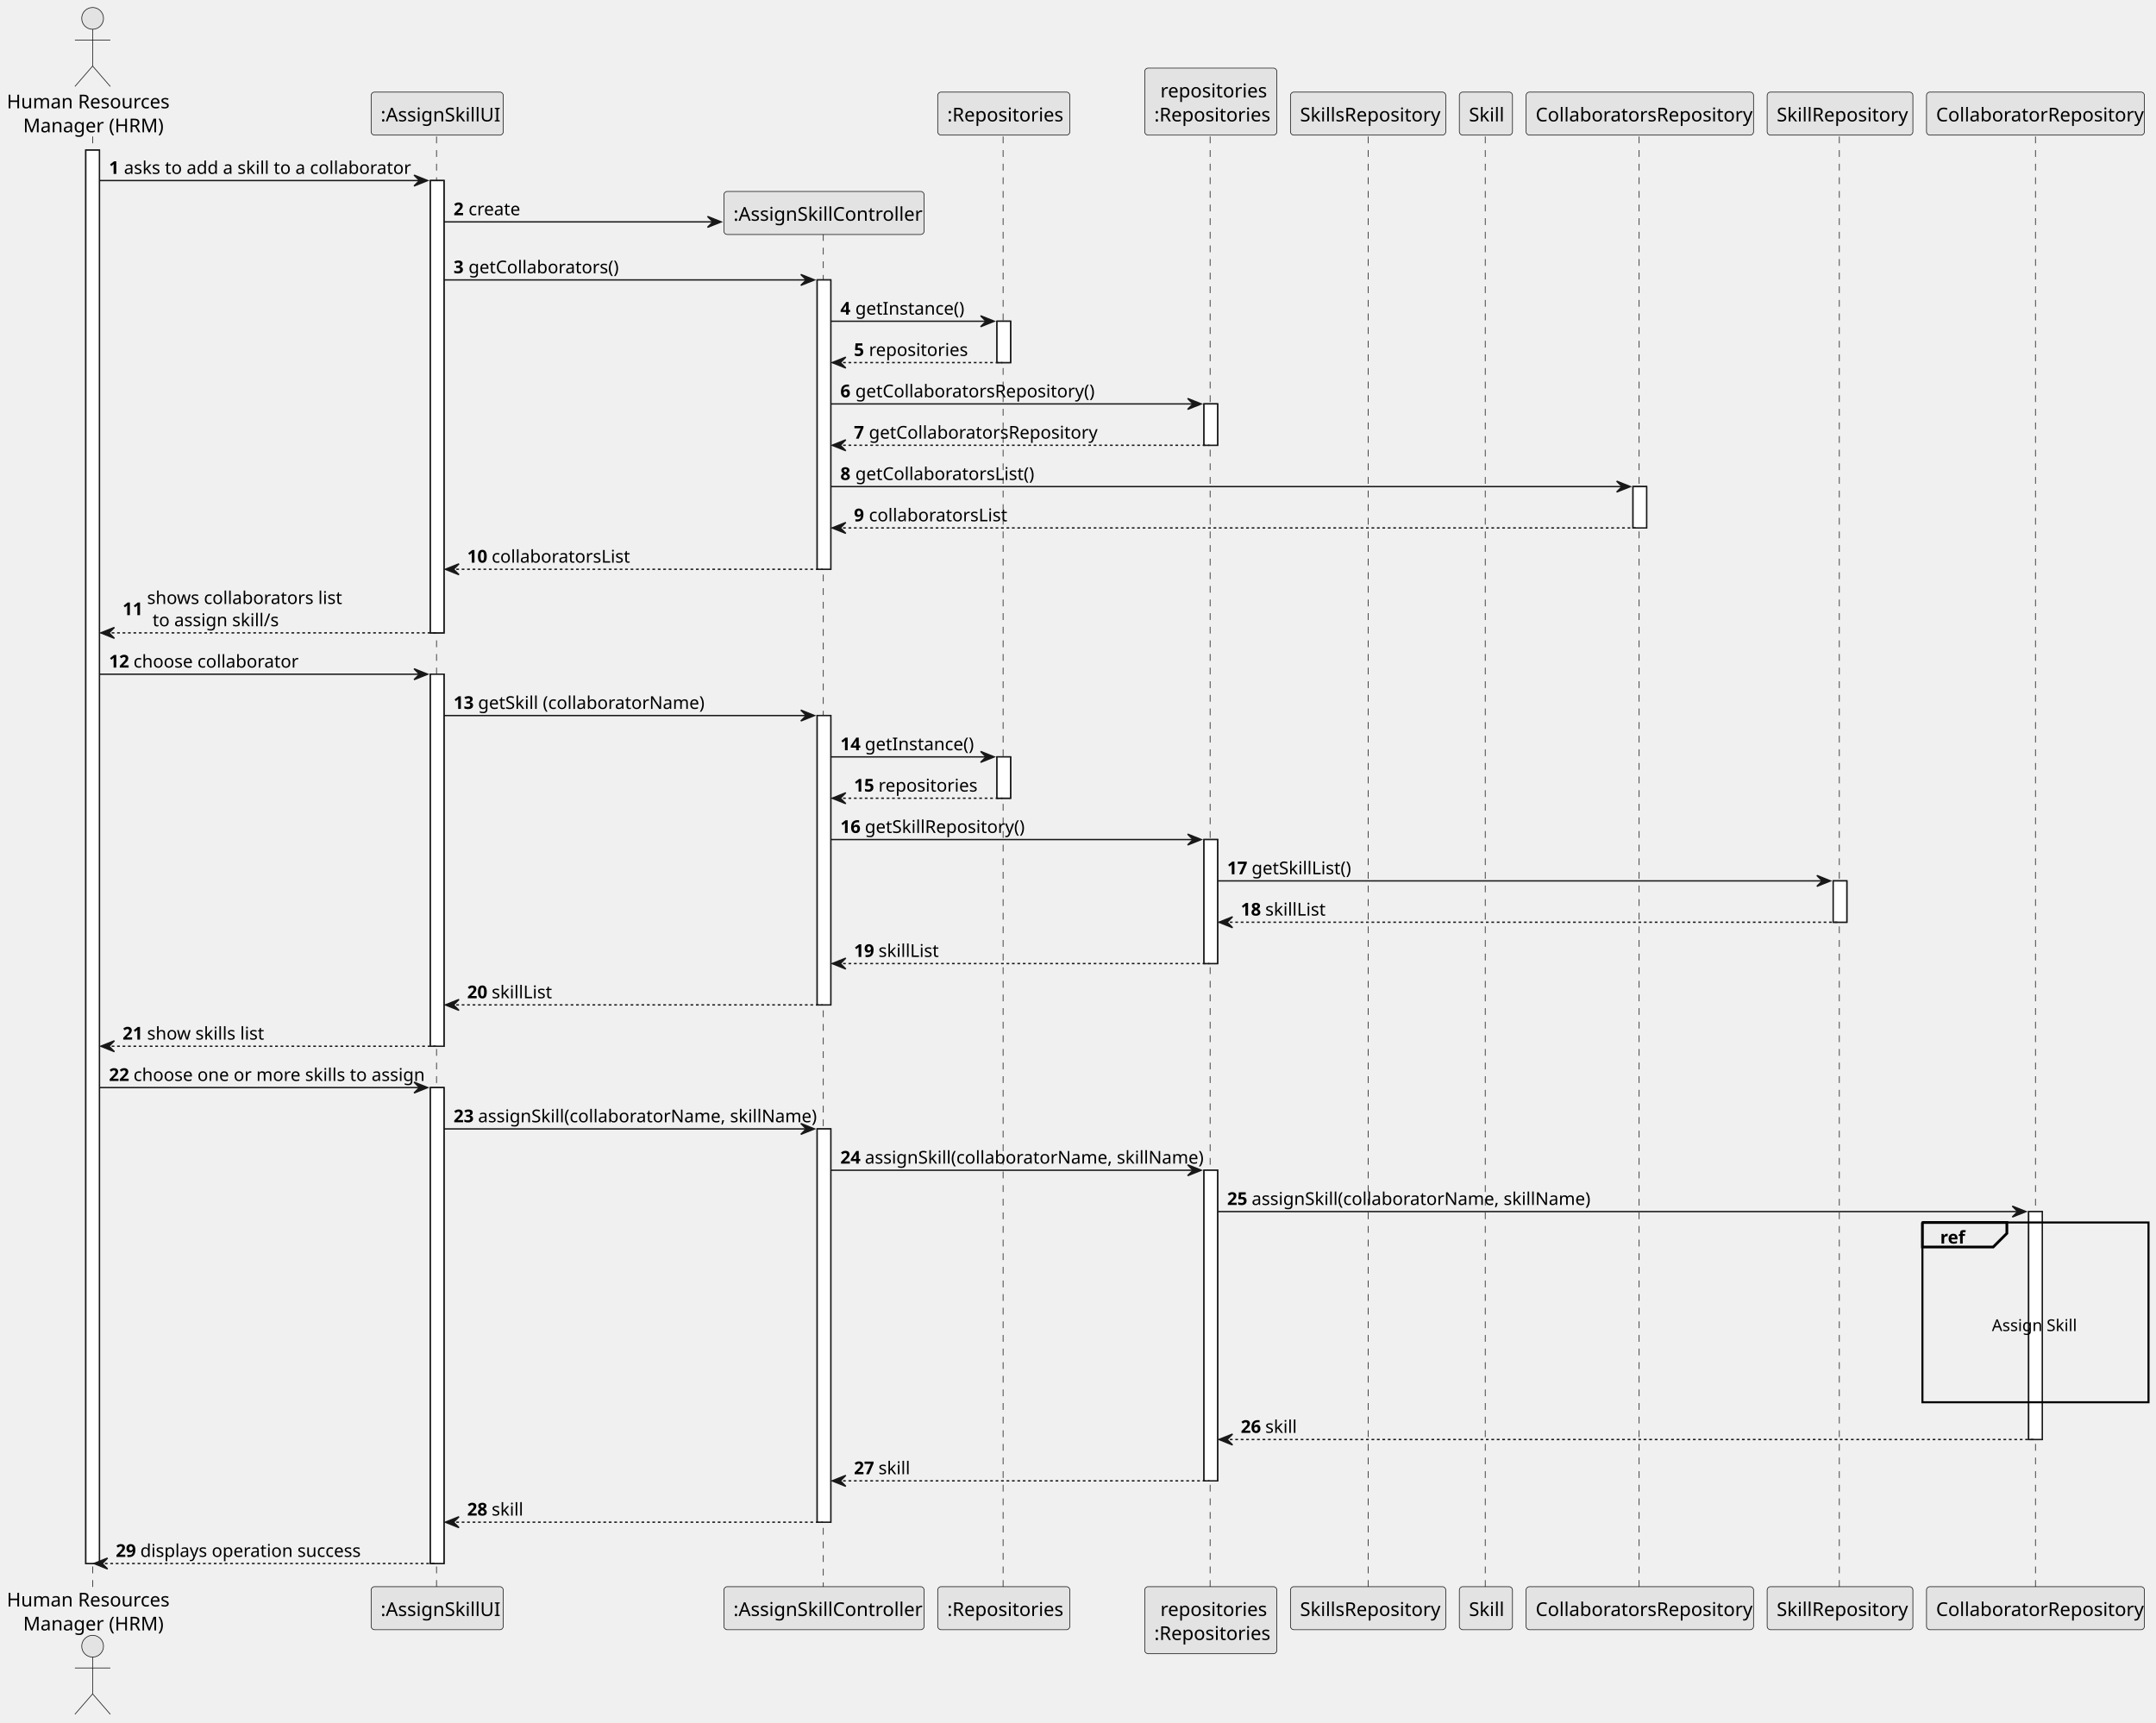
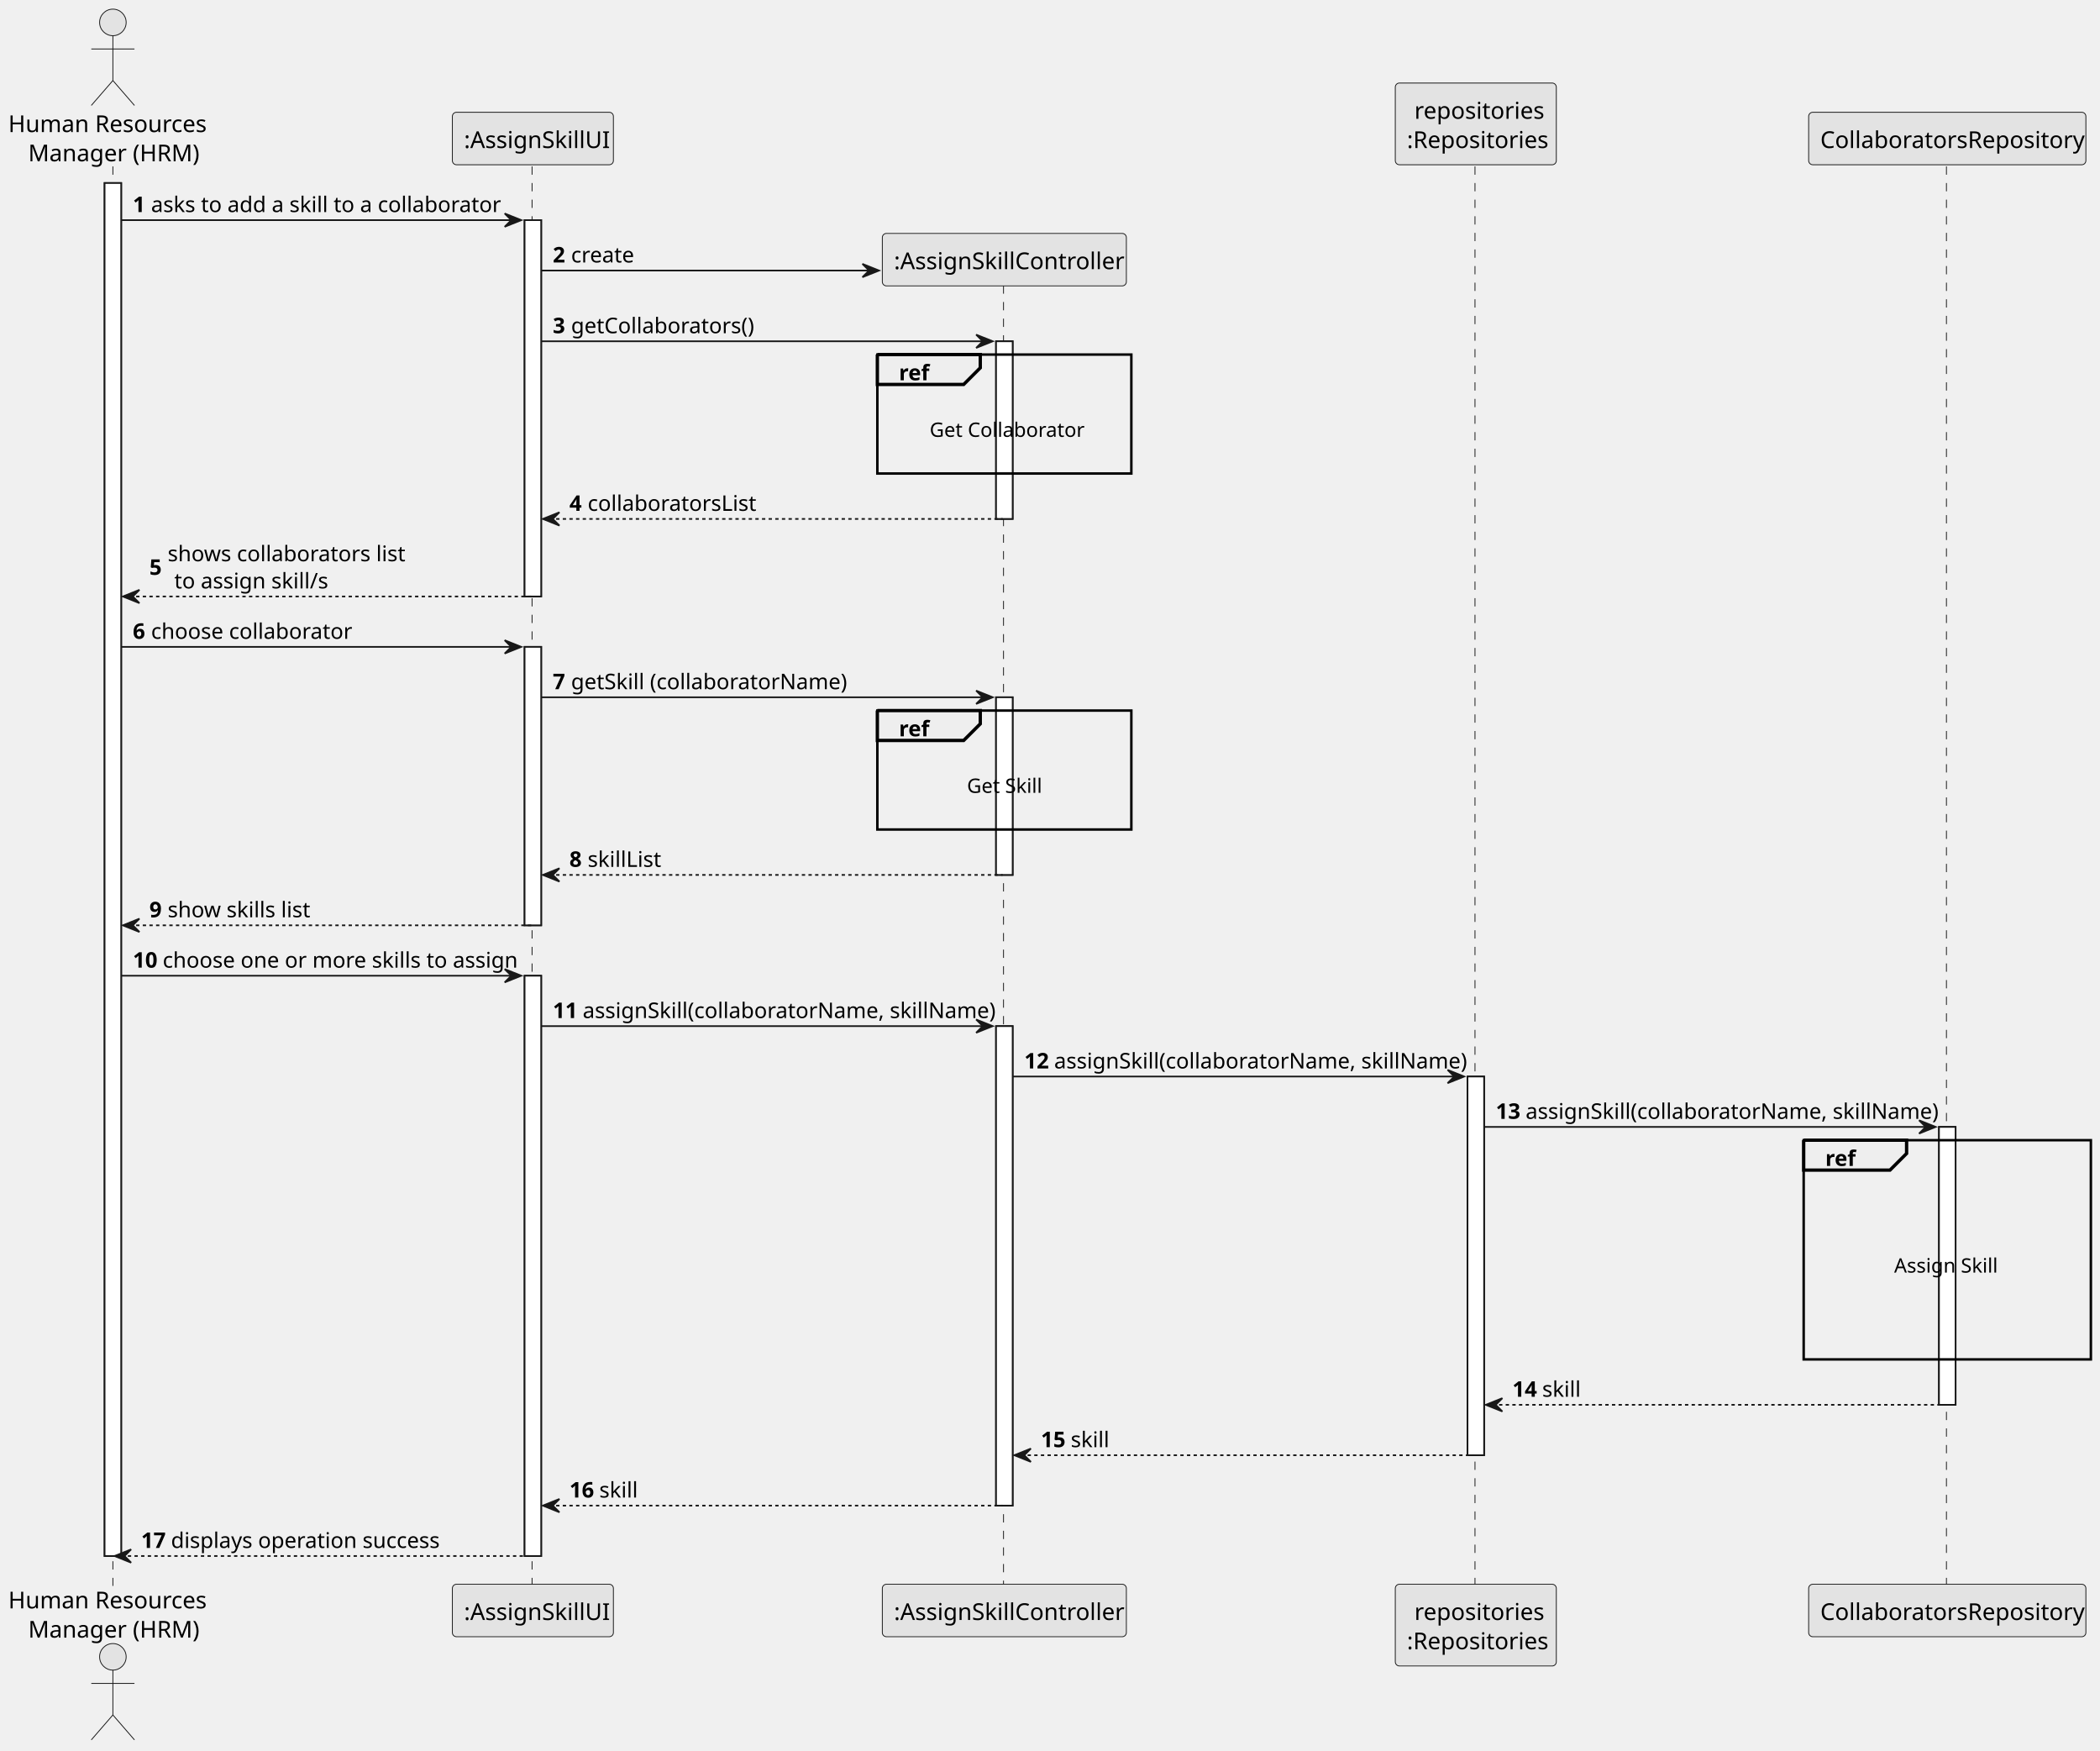
- <svg xmlns="http://www.w3.org/2000/svg" contentStyleType="text/css" height="1265px" preserveAspectRatio="none" style="width:1583px;height:1265px;background:#FFFFFF;" version="1.1" viewBox="0 0 1583 1265" width="1583px" zoomAndPan="magnify">
+ <svg xmlns="http://www.w3.org/2000/svg" contentStyleType="text/css" height="1054px" preserveAspectRatio="none" style="width:1265px;height:1054px;background:#FFFFFF;" version="1.1" viewBox="0 0 1265 1054" width="1265px" zoomAndPan="magnify">
  <defs />
  <g>
-     <rect fill="#FFFFFF" height="1037.812" style="stroke:#181818;stroke-width:1.0;" width="10" x="63" y="110.219" />
-     <rect fill="#FFFFFF" height="332.125" style="stroke:#181818;stroke-width:1.0;" width="10" x="316" y="132.57" />
-     <rect fill="#FFFFFF" height="273.164" style="stroke:#181818;stroke-width:1.0;" width="10" x="316" y="495.047" />
-     <rect fill="#FFFFFF" height="349.469" style="stroke:#181818;stroke-width:1.0;" width="10" x="316" y="798.562" />
-     <rect fill="#FFFFFF" height="212.461" style="stroke:#181818;stroke-width:1.0;" width="10" x="600" y="205.531" />
-     <rect fill="#FFFFFF" height="212.461" style="stroke:#181818;stroke-width:1.0;" width="10" x="600" y="525.398" />
-     <rect fill="#FFFFFF" height="288.766" style="stroke:#181818;stroke-width:1.0;" width="10" x="600" y="828.914" />
-     <rect fill="#FFFFFF" height="30.352" style="stroke:#181818;stroke-width:1.0;" width="10" x="732" y="235.883" />
-     <rect fill="#FFFFFF" height="30.352" style="stroke:#181818;stroke-width:1.0;" width="10" x="732" y="555.75" />
-     <rect fill="#FFFFFF" height="30.352" style="stroke:#181818;stroke-width:1.0;" width="10" x="884" y="296.586" />
-     <rect fill="#FFFFFF" height="91.055" style="stroke:#181818;stroke-width:1.0;" width="10" x="884" y="616.453" />
-     <rect fill="#FFFFFF" height="228.062" style="stroke:#181818;stroke-width:1.0;" width="10" x="884" y="859.266" />
-     <rect fill="#FFFFFF" height="30.352" style="stroke:#181818;stroke-width:1.0;" width="10" x="1199" y="357.289" />
-     <rect fill="#FFFFFF" height="30.352" style="stroke:#181818;stroke-width:1.0;" width="10" x="1346" y="646.805" />
-     <rect fill="#FFFFFF" height="167.359" style="stroke:#181818;stroke-width:1.0;" width="10" x="1489.5" y="889.617" />
-     <line style="stroke:#181818;stroke-width:0.5;stroke-dasharray:5.0,5.0;" x1="68" x2="68" y1="100.219" y2="1166.031" />
-     <line style="stroke:#181818;stroke-width:0.5;stroke-dasharray:5.0,5.0;" x1="320.5" x2="320.5" y1="100.219" y2="1166.031" />
-     <line style="stroke:#181818;stroke-width:0.5;stroke-dasharray:5.0,5.0;" x1="604.5" x2="604.5" y1="171.875" y2="1166.031" />
-     <line style="stroke:#181818;stroke-width:0.5;stroke-dasharray:5.0,5.0;" x1="736.5" x2="736.5" y1="100.219" y2="1166.031" />
-     <line style="stroke:#181818;stroke-width:0.5;stroke-dasharray:5.0,5.0;" x1="888.5" x2="888.5" y1="100.219" y2="1166.031" />
-     <line style="stroke:#181818;stroke-width:0.5;stroke-dasharray:5.0,5.0;" x1="1004.5" x2="1004.5" y1="100.219" y2="1166.031" />
-     <line style="stroke:#181818;stroke-width:0.5;stroke-dasharray:5.0,5.0;" x1="1090.5" x2="1090.5" y1="100.219" y2="1166.031" />
-     <line style="stroke:#181818;stroke-width:0.5;stroke-dasharray:5.0,5.0;" x1="1203.5" x2="1203.5" y1="100.219" y2="1166.031" />
-     <line style="stroke:#181818;stroke-width:0.5;stroke-dasharray:5.0,5.0;" x1="1350.5" x2="1350.5" y1="100.219" y2="1166.031" />
-     <line style="stroke:#181818;stroke-width:0.5;stroke-dasharray:5.0,5.0;" x1="1494.5" x2="1494.5" y1="100.219" y2="1166.031" />
+     <rect fill="#FFFFFF" height="826.859" style="stroke:#181818;stroke-width:1.0;" width="10" x="63" y="110.219" />
+     <rect fill="#FFFFFF" height="226.648" style="stroke:#181818;stroke-width:1.0;" width="10" x="316" y="132.57" />
+     <rect fill="#FFFFFF" height="167.688" style="stroke:#181818;stroke-width:1.0;" width="10" x="316" y="389.57" />
+     <rect fill="#FFFFFF" height="349.469" style="stroke:#181818;stroke-width:1.0;" width="10" x="316" y="587.609" />
+     <rect fill="#FFFFFF" height="106.984" style="stroke:#181818;stroke-width:1.0;" width="10" x="600" y="205.531" />
+     <rect fill="#FFFFFF" height="106.984" style="stroke:#181818;stroke-width:1.0;" width="10" x="600" y="419.922" />
+     <rect fill="#FFFFFF" height="288.766" style="stroke:#181818;stroke-width:1.0;" width="10" x="600" y="617.961" />
+     <rect fill="#FFFFFF" height="228.062" style="stroke:#181818;stroke-width:1.0;" width="10" x="884" y="648.312" />
+     <rect fill="#FFFFFF" height="167.359" style="stroke:#181818;stroke-width:1.0;" width="10" x="1168" y="678.664" />
+     <line style="stroke:#181818;stroke-width:0.5;stroke-dasharray:5.0,5.0;" x1="68" x2="68" y1="100.219" y2="955.078" />
+     <line style="stroke:#181818;stroke-width:0.5;stroke-dasharray:5.0,5.0;" x1="320.5" x2="320.5" y1="100.219" y2="955.078" />
+     <line style="stroke:#181818;stroke-width:0.5;stroke-dasharray:5.0,5.0;" x1="604.5" x2="604.5" y1="171.875" y2="955.078" />
+     <line style="stroke:#181818;stroke-width:0.5;stroke-dasharray:5.0,5.0;" x1="888.5" x2="888.5" y1="100.219" y2="955.078" />
+     <line style="stroke:#181818;stroke-width:0.5;stroke-dasharray:5.0,5.0;" x1="1172.5" x2="1172.5" y1="100.219" y2="955.078" />
    <text fill="#000000" font-family="sans-serif" font-size="14" lengthAdjust="spacing" textLength="116" x="5" y="79.533">Human Resources</text>
    <text fill="#000000" font-family="sans-serif" font-size="14" lengthAdjust="spacing" textLength="100" x="17" y="97.143">Manager (HRM)</text>
    <ellipse cx="68" cy="13.5" fill="#E3E3E3" rx="8" ry="8" style="stroke:#181818;stroke-width:0.5;" />
    <path d="M68,21.5 L68,48.5 M55,29.5 L81,29.5 M68,48.5 L55,63.5 M68,48.5 L81,63.5 " fill="none" style="stroke:#181818;stroke-width:0.5;" />
-     <text fill="#000000" font-family="sans-serif" font-size="14" lengthAdjust="spacing" textLength="116" x="5" y="1179.564">Human Resources</text>
-     <text fill="#000000" font-family="sans-serif" font-size="14" lengthAdjust="spacing" textLength="100" x="17" y="1197.174">Manager (HRM)</text>
-     <ellipse cx="68" cy="1208.75" fill="#E3E3E3" rx="8" ry="8" style="stroke:#181818;stroke-width:0.5;" />
-     <path d="M68,1216.75 L68,1243.75 M55,1224.75 L81,1224.75 M68,1243.75 L55,1258.75 M68,1243.75 L81,1258.75 " fill="none" style="stroke:#181818;stroke-width:0.5;" />
+     <text fill="#000000" font-family="sans-serif" font-size="14" lengthAdjust="spacing" textLength="116" x="5" y="968.611">Human Resources</text>
+     <text fill="#000000" font-family="sans-serif" font-size="14" lengthAdjust="spacing" textLength="100" x="17" y="986.221">Manager (HRM)</text>
+     <ellipse cx="68" cy="997.797" fill="#E3E3E3" rx="8" ry="8" style="stroke:#181818;stroke-width:0.5;" />
+     <path d="M68,1005.797 L68,1032.797 M55,1013.797 L81,1013.797 M68,1032.797 L55,1047.797 M68,1032.797 L81,1047.797 " fill="none" style="stroke:#181818;stroke-width:0.5;" />
    <rect fill="#E3E3E3" height="31.609" rx="2.5" ry="2.5" style="stroke:#181818;stroke-width:0.5;" width="97" x="272.5" y="67.609" />
    <text fill="#000000" font-family="sans-serif" font-size="14" lengthAdjust="spacing" textLength="83" x="279.5" y="89.143">:AssignSkillUI</text>
-     <rect fill="#E3E3E3" height="31.609" rx="2.5" ry="2.5" style="stroke:#181818;stroke-width:0.5;" width="97" x="272.5" y="1165.031" />
-     <text fill="#000000" font-family="sans-serif" font-size="14" lengthAdjust="spacing" textLength="83" x="279.5" y="1186.564">:AssignSkillUI</text>
-     <rect fill="#E3E3E3" height="31.609" rx="2.5" ry="2.5" style="stroke:#181818;stroke-width:0.5;" width="147" x="531.5" y="1165.031" />
-     <text fill="#000000" font-family="sans-serif" font-size="14" lengthAdjust="spacing" textLength="133" x="538.5" y="1186.564">:AssignSkillController</text>
-     <rect fill="#E3E3E3" height="31.609" rx="2.5" ry="2.5" style="stroke:#181818;stroke-width:0.5;" width="97" x="688.5" y="67.609" />
-     <text fill="#000000" font-family="sans-serif" font-size="14" lengthAdjust="spacing" textLength="83" x="695.5" y="89.143">:Repositories</text>
-     <rect fill="#E3E3E3" height="31.609" rx="2.5" ry="2.5" style="stroke:#181818;stroke-width:0.5;" width="97" x="688.5" y="1165.031" />
-     <text fill="#000000" font-family="sans-serif" font-size="14" lengthAdjust="spacing" textLength="83" x="695.5" y="1186.564">:Repositories</text>
+     <rect fill="#E3E3E3" height="31.609" rx="2.5" ry="2.5" style="stroke:#181818;stroke-width:0.5;" width="97" x="272.5" y="954.078" />
+     <text fill="#000000" font-family="sans-serif" font-size="14" lengthAdjust="spacing" textLength="83" x="279.5" y="975.611">:AssignSkillUI</text>
+     <rect fill="#E3E3E3" height="31.609" rx="2.5" ry="2.5" style="stroke:#181818;stroke-width:0.5;" width="147" x="531.5" y="954.078" />
+     <text fill="#000000" font-family="sans-serif" font-size="14" lengthAdjust="spacing" textLength="133" x="538.5" y="975.611">:AssignSkillController</text>
    <rect fill="#E3E3E3" height="49.219" rx="2.5" ry="2.5" style="stroke:#181818;stroke-width:0.5;" width="97" x="840.5" y="50" />
    <text fill="#000000" font-family="sans-serif" font-size="14" lengthAdjust="spacing" textLength="74" x="852" y="71.533">repositories</text>
    <text fill="#000000" font-family="sans-serif" font-size="14" lengthAdjust="spacing" textLength="83" x="847.5" y="89.143">:Repositories</text>
-     <rect fill="#E3E3E3" height="49.219" rx="2.5" ry="2.5" style="stroke:#181818;stroke-width:0.5;" width="97" x="840.5" y="1165.031" />
-     <text fill="#000000" font-family="sans-serif" font-size="14" lengthAdjust="spacing" textLength="74" x="852" y="1186.564">repositories</text>
-     <text fill="#000000" font-family="sans-serif" font-size="14" lengthAdjust="spacing" textLength="83" x="847.5" y="1204.174">:Repositories</text>
-     <rect fill="#E3E3E3" height="31.609" rx="2.5" ry="2.5" style="stroke:#181818;stroke-width:0.5;" width="114" x="947.5" y="67.609" />
-     <text fill="#000000" font-family="sans-serif" font-size="14" lengthAdjust="spacing" textLength="100" x="954.5" y="89.143">SkillsRepository</text>
-     <rect fill="#E3E3E3" height="31.609" rx="2.5" ry="2.5" style="stroke:#181818;stroke-width:0.5;" width="114" x="947.5" y="1165.031" />
-     <text fill="#000000" font-family="sans-serif" font-size="14" lengthAdjust="spacing" textLength="100" x="954.5" y="1186.564">SkillsRepository</text>
-     <rect fill="#E3E3E3" height="31.609" rx="2.5" ry="2.5" style="stroke:#181818;stroke-width:0.5;" width="39" x="1071.5" y="67.609" />
-     <text fill="#000000" font-family="sans-serif" font-size="14" lengthAdjust="spacing" textLength="25" x="1078.5" y="89.143">Skill</text>
-     <rect fill="#E3E3E3" height="31.609" rx="2.5" ry="2.5" style="stroke:#181818;stroke-width:0.5;" width="39" x="1071.5" y="1165.031" />
-     <text fill="#000000" font-family="sans-serif" font-size="14" lengthAdjust="spacing" textLength="25" x="1078.5" y="1186.564">Skill</text>
-     <rect fill="#E3E3E3" height="31.609" rx="2.5" ry="2.5" style="stroke:#181818;stroke-width:0.5;" width="167" x="1120.5" y="67.609" />
-     <text fill="#000000" font-family="sans-serif" font-size="14" lengthAdjust="spacing" textLength="153" x="1127.5" y="89.143">CollaboratorsRepository</text>
-     <rect fill="#E3E3E3" height="31.609" rx="2.5" ry="2.5" style="stroke:#181818;stroke-width:0.5;" width="167" x="1120.5" y="1165.031" />
-     <text fill="#000000" font-family="sans-serif" font-size="14" lengthAdjust="spacing" textLength="153" x="1127.5" y="1186.564">CollaboratorsRepository</text>
-     <rect fill="#E3E3E3" height="31.609" rx="2.5" ry="2.5" style="stroke:#181818;stroke-width:0.5;" width="107" x="1297.5" y="67.609" />
-     <text fill="#000000" font-family="sans-serif" font-size="14" lengthAdjust="spacing" textLength="93" x="1304.5" y="89.143">SkillRepository</text>
-     <rect fill="#E3E3E3" height="31.609" rx="2.5" ry="2.5" style="stroke:#181818;stroke-width:0.5;" width="107" x="1297.5" y="1165.031" />
-     <text fill="#000000" font-family="sans-serif" font-size="14" lengthAdjust="spacing" textLength="93" x="1304.5" y="1186.564">SkillRepository</text>
-     <rect fill="#E3E3E3" height="31.609" rx="2.5" ry="2.5" style="stroke:#181818;stroke-width:0.5;" width="160" x="1414.5" y="67.609" />
-     <text fill="#000000" font-family="sans-serif" font-size="14" lengthAdjust="spacing" textLength="146" x="1421.5" y="89.143">CollaboratorRepository</text>
-     <rect fill="#E3E3E3" height="31.609" rx="2.5" ry="2.5" style="stroke:#181818;stroke-width:0.5;" width="160" x="1414.5" y="1165.031" />
-     <text fill="#000000" font-family="sans-serif" font-size="14" lengthAdjust="spacing" textLength="146" x="1421.5" y="1186.564">CollaboratorRepository</text>
-     <rect fill="#FFFFFF" height="1037.812" style="stroke:#181818;stroke-width:1.0;" width="10" x="63" y="110.219" />
-     <rect fill="#FFFFFF" height="332.125" style="stroke:#181818;stroke-width:1.0;" width="10" x="316" y="132.57" />
-     <rect fill="#FFFFFF" height="273.164" style="stroke:#181818;stroke-width:1.0;" width="10" x="316" y="495.047" />
-     <rect fill="#FFFFFF" height="349.469" style="stroke:#181818;stroke-width:1.0;" width="10" x="316" y="798.562" />
-     <rect fill="#FFFFFF" height="212.461" style="stroke:#181818;stroke-width:1.0;" width="10" x="600" y="205.531" />
-     <rect fill="#FFFFFF" height="212.461" style="stroke:#181818;stroke-width:1.0;" width="10" x="600" y="525.398" />
-     <rect fill="#FFFFFF" height="288.766" style="stroke:#181818;stroke-width:1.0;" width="10" x="600" y="828.914" />
-     <rect fill="#FFFFFF" height="30.352" style="stroke:#181818;stroke-width:1.0;" width="10" x="732" y="235.883" />
-     <rect fill="#FFFFFF" height="30.352" style="stroke:#181818;stroke-width:1.0;" width="10" x="732" y="555.75" />
-     <rect fill="#FFFFFF" height="30.352" style="stroke:#181818;stroke-width:1.0;" width="10" x="884" y="296.586" />
-     <rect fill="#FFFFFF" height="91.055" style="stroke:#181818;stroke-width:1.0;" width="10" x="884" y="616.453" />
-     <rect fill="#FFFFFF" height="228.062" style="stroke:#181818;stroke-width:1.0;" width="10" x="884" y="859.266" />
-     <rect fill="#FFFFFF" height="30.352" style="stroke:#181818;stroke-width:1.0;" width="10" x="1199" y="357.289" />
-     <rect fill="#FFFFFF" height="30.352" style="stroke:#181818;stroke-width:1.0;" width="10" x="1346" y="646.805" />
-     <rect fill="#FFFFFF" height="167.359" style="stroke:#181818;stroke-width:1.0;" width="10" x="1489.5" y="889.617" />
+     <rect fill="#E3E3E3" height="49.219" rx="2.5" ry="2.5" style="stroke:#181818;stroke-width:0.5;" width="97" x="840.5" y="954.078" />
+     <text fill="#000000" font-family="sans-serif" font-size="14" lengthAdjust="spacing" textLength="74" x="852" y="975.611">repositories</text>
+     <text fill="#000000" font-family="sans-serif" font-size="14" lengthAdjust="spacing" textLength="83" x="847.5" y="993.221">:Repositories</text>
+     <rect fill="#E3E3E3" height="31.609" rx="2.5" ry="2.5" style="stroke:#181818;stroke-width:0.5;" width="167" x="1089.5" y="67.609" />
+     <text fill="#000000" font-family="sans-serif" font-size="14" lengthAdjust="spacing" textLength="153" x="1096.5" y="89.143">CollaboratorsRepository</text>
+     <rect fill="#E3E3E3" height="31.609" rx="2.5" ry="2.5" style="stroke:#181818;stroke-width:0.5;" width="167" x="1089.5" y="954.078" />
+     <text fill="#000000" font-family="sans-serif" font-size="14" lengthAdjust="spacing" textLength="153" x="1096.5" y="975.611">CollaboratorsRepository</text>
+     <rect fill="#FFFFFF" height="826.859" style="stroke:#181818;stroke-width:1.0;" width="10" x="63" y="110.219" />
+     <rect fill="#FFFFFF" height="226.648" style="stroke:#181818;stroke-width:1.0;" width="10" x="316" y="132.57" />
+     <rect fill="#FFFFFF" height="167.688" style="stroke:#181818;stroke-width:1.0;" width="10" x="316" y="389.57" />
+     <rect fill="#FFFFFF" height="349.469" style="stroke:#181818;stroke-width:1.0;" width="10" x="316" y="587.609" />
+     <rect fill="#FFFFFF" height="106.984" style="stroke:#181818;stroke-width:1.0;" width="10" x="600" y="205.531" />
+     <rect fill="#FFFFFF" height="106.984" style="stroke:#181818;stroke-width:1.0;" width="10" x="600" y="419.922" />
+     <rect fill="#FFFFFF" height="288.766" style="stroke:#181818;stroke-width:1.0;" width="10" x="600" y="617.961" />
+     <rect fill="#FFFFFF" height="228.062" style="stroke:#181818;stroke-width:1.0;" width="10" x="884" y="648.312" />
+     <rect fill="#FFFFFF" height="167.359" style="stroke:#181818;stroke-width:1.0;" width="10" x="1168" y="678.664" />
    <polygon fill="#181818" points="304,128.57,314,132.57,304,136.57,308,132.57" style="stroke:#181818;stroke-width:1.0;" />
    <line style="stroke:#181818;stroke-width:1.0;" x1="73" x2="310" y1="132.57" y2="132.57" />
    <text fill="#000000" font-family="sans-serif" font-size="13" font-weight="bold" lengthAdjust="spacing" textLength="7" x="80" y="127.714">1</text>
    <text fill="#000000" font-family="sans-serif" font-size="13" lengthAdjust="spacing" textLength="203" x="91" y="127.714">asks to add a skill to a collaborator</text>
    <polygon fill="#181818" points="519.5,158.922,529.5,162.922,519.5,166.922,523.5,162.922" style="stroke:#181818;stroke-width:1.0;" />
    <line style="stroke:#181818;stroke-width:1.0;" x1="326" x2="525.5" y1="162.922" y2="162.922" />
    <text fill="#000000" font-family="sans-serif" font-size="13" font-weight="bold" lengthAdjust="spacing" textLength="7" x="333" y="158.065">2</text>
    <text fill="#000000" font-family="sans-serif" font-size="13" lengthAdjust="spacing" textLength="36" x="344" y="158.065">create</text>
    <rect fill="#E3E3E3" height="31.609" rx="2.5" ry="2.5" style="stroke:#181818;stroke-width:0.5;" width="147" x="531.5" y="140.57" />
    <text fill="#000000" font-family="sans-serif" font-size="14" lengthAdjust="spacing" textLength="133" x="538.5" y="162.103">:AssignSkillController</text>
    <polygon fill="#181818" points="588,201.531,598,205.531,588,209.531,592,205.531" style="stroke:#181818;stroke-width:1.0;" />
    <line style="stroke:#181818;stroke-width:1.0;" x1="326" x2="594" y1="205.531" y2="205.531" />
    <text fill="#000000" font-family="sans-serif" font-size="13" font-weight="bold" lengthAdjust="spacing" textLength="7" x="333" y="200.675">3</text>
    <text fill="#000000" font-family="sans-serif" font-size="13" lengthAdjust="spacing" textLength="102" x="344" y="200.675">getCollaborators()</text>
-     <polygon fill="#181818" points="720,231.883,730,235.883,720,239.883,724,235.883" style="stroke:#181818;stroke-width:1.0;" />
-     <line style="stroke:#181818;stroke-width:1.0;" x1="610" x2="726" y1="235.883" y2="235.883" />
-     <text fill="#000000" font-family="sans-serif" font-size="13" font-weight="bold" lengthAdjust="spacing" textLength="7" x="617" y="231.026">4</text>
-     <text fill="#000000" font-family="sans-serif" font-size="13" lengthAdjust="spacing" textLength="75" x="628" y="231.026">getInstance()</text>
-     <polygon fill="#181818" points="621,262.234,611,266.234,621,270.234,617,266.234" style="stroke:#181818;stroke-width:1.0;" />
-     <line style="stroke:#181818;stroke-width:1.0;stroke-dasharray:2.0,2.0;" x1="615" x2="736" y1="266.234" y2="266.234" />
-     <text fill="#000000" font-family="sans-serif" font-size="13" font-weight="bold" lengthAdjust="spacing" textLength="7" x="627" y="261.378">5</text>
-     <text fill="#000000" font-family="sans-serif" font-size="13" lengthAdjust="spacing" textLength="67" x="638" y="261.378">repositories</text>
-     <polygon fill="#181818" points="872,292.586,882,296.586,872,300.586,876,296.586" style="stroke:#181818;stroke-width:1.0;" />
-     <line style="stroke:#181818;stroke-width:1.0;" x1="610" x2="878" y1="296.586" y2="296.586" />
-     <text fill="#000000" font-family="sans-serif" font-size="13" font-weight="bold" lengthAdjust="spacing" textLength="7" x="617" y="291.729">6</text>
-     <text fill="#000000" font-family="sans-serif" font-size="13" lengthAdjust="spacing" textLength="164" x="628" y="291.729">getCollaboratorsRepository()</text>
-     <polygon fill="#181818" points="621,322.938,611,326.938,621,330.938,617,326.938" style="stroke:#181818;stroke-width:1.0;" />
-     <line style="stroke:#181818;stroke-width:1.0;stroke-dasharray:2.0,2.0;" x1="615" x2="888" y1="326.938" y2="326.938" />
-     <text fill="#000000" font-family="sans-serif" font-size="13" font-weight="bold" lengthAdjust="spacing" textLength="7" x="627" y="322.081">7</text>
-     <text fill="#000000" font-family="sans-serif" font-size="13" lengthAdjust="spacing" textLength="156" x="638" y="322.081">getCollaboratorsRepository</text>
-     <polygon fill="#181818" points="1187,353.289,1197,357.289,1187,361.289,1191,357.289" style="stroke:#181818;stroke-width:1.0;" />
-     <line style="stroke:#181818;stroke-width:1.0;" x1="610" x2="1193" y1="357.289" y2="357.289" />
-     <text fill="#000000" font-family="sans-serif" font-size="13" font-weight="bold" lengthAdjust="spacing" textLength="7" x="617" y="352.433">8</text>
-     <text fill="#000000" font-family="sans-serif" font-size="13" lengthAdjust="spacing" textLength="123" x="628" y="352.433">getCollaboratorsList()</text>
-     <polygon fill="#181818" points="621,383.641,611,387.641,621,391.641,617,387.641" style="stroke:#181818;stroke-width:1.0;" />
-     <line style="stroke:#181818;stroke-width:1.0;stroke-dasharray:2.0,2.0;" x1="615" x2="1203" y1="387.641" y2="387.641" />
-     <text fill="#000000" font-family="sans-serif" font-size="13" font-weight="bold" lengthAdjust="spacing" textLength="7" x="627" y="382.784">9</text>
-     <text fill="#000000" font-family="sans-serif" font-size="13" lengthAdjust="spacing" textLength="95" x="638" y="382.784">collaboratorsList</text>
-     <polygon fill="#181818" points="337,413.992,327,417.992,337,421.992,333,417.992" style="stroke:#181818;stroke-width:1.0;" />
-     <line style="stroke:#181818;stroke-width:1.0;stroke-dasharray:2.0,2.0;" x1="331" x2="604" y1="417.992" y2="417.992" />
-     <text fill="#000000" font-family="sans-serif" font-size="13" font-weight="bold" lengthAdjust="spacing" textLength="14" x="343" y="413.136">10</text>
-     <text fill="#000000" font-family="sans-serif" font-size="13" lengthAdjust="spacing" textLength="95" x="361" y="413.136">collaboratorsList</text>
-     <polygon fill="#181818" points="84,460.695,74,464.695,84,468.695,80,464.695" style="stroke:#181818;stroke-width:1.0;" />
-     <line style="stroke:#181818;stroke-width:1.0;stroke-dasharray:2.0,2.0;" x1="78" x2="320" y1="464.695" y2="464.695" />
-     <text fill="#000000" font-family="sans-serif" font-size="13" font-weight="bold" lengthAdjust="spacing" textLength="14" x="90" y="451.663">11</text>
-     <text fill="#000000" font-family="sans-serif" font-size="13" lengthAdjust="spacing" textLength="136" x="108" y="443.487">shows collaborators list</text>
-     <text fill="#000000" font-family="sans-serif" font-size="13" lengthAdjust="spacing" textLength="91" x="112" y="459.839">to assign skill/s</text>
-     <polygon fill="#181818" points="304,491.047,314,495.047,304,499.047,308,495.047" style="stroke:#181818;stroke-width:1.0;" />
-     <line style="stroke:#181818;stroke-width:1.0;" x1="73" x2="310" y1="495.047" y2="495.047" />
-     <text fill="#000000" font-family="sans-serif" font-size="13" font-weight="bold" lengthAdjust="spacing" textLength="14" x="80" y="490.19">12</text>
-     <text fill="#000000" font-family="sans-serif" font-size="13" lengthAdjust="spacing" textLength="113" x="98" y="490.19">choose collaborator</text>
-     <polygon fill="#181818" points="588,521.398,598,525.398,588,529.398,592,525.398" style="stroke:#181818;stroke-width:1.0;" />
-     <line style="stroke:#181818;stroke-width:1.0;" x1="326" x2="594" y1="525.398" y2="525.398" />
-     <text fill="#000000" font-family="sans-serif" font-size="13" font-weight="bold" lengthAdjust="spacing" textLength="14" x="333" y="520.542">13</text>
-     <text fill="#000000" font-family="sans-serif" font-size="13" lengthAdjust="spacing" textLength="156" x="351" y="520.542">getSkill (collaboratorName)</text>
-     <polygon fill="#181818" points="720,551.75,730,555.75,720,559.75,724,555.75" style="stroke:#181818;stroke-width:1.0;" />
-     <line style="stroke:#181818;stroke-width:1.0;" x1="610" x2="726" y1="555.75" y2="555.75" />
-     <text fill="#000000" font-family="sans-serif" font-size="13" font-weight="bold" lengthAdjust="spacing" textLength="14" x="617" y="550.894">14</text>
-     <text fill="#000000" font-family="sans-serif" font-size="13" lengthAdjust="spacing" textLength="75" x="635" y="550.894">getInstance()</text>
-     <polygon fill="#181818" points="621,582.102,611,586.102,621,590.102,617,586.102" style="stroke:#181818;stroke-width:1.0;" />
-     <line style="stroke:#181818;stroke-width:1.0;stroke-dasharray:2.0,2.0;" x1="615" x2="736" y1="586.102" y2="586.102" />
-     <text fill="#000000" font-family="sans-serif" font-size="13" font-weight="bold" lengthAdjust="spacing" textLength="14" x="627" y="581.245">15</text>
-     <text fill="#000000" font-family="sans-serif" font-size="13" lengthAdjust="spacing" textLength="67" x="645" y="581.245">repositories</text>
-     <polygon fill="#181818" points="872,612.453,882,616.453,872,620.453,876,616.453" style="stroke:#181818;stroke-width:1.0;" />
-     <line style="stroke:#181818;stroke-width:1.0;" x1="610" x2="878" y1="616.453" y2="616.453" />
-     <text fill="#000000" font-family="sans-serif" font-size="13" font-weight="bold" lengthAdjust="spacing" textLength="14" x="617" y="611.597">16</text>
-     <text fill="#000000" font-family="sans-serif" font-size="13" lengthAdjust="spacing" textLength="113" x="635" y="611.597">getSkillRepository()</text>
-     <polygon fill="#181818" points="1334,642.805,1344,646.805,1334,650.805,1338,646.805" style="stroke:#181818;stroke-width:1.0;" />
-     <line style="stroke:#181818;stroke-width:1.0;" x1="894" x2="1340" y1="646.805" y2="646.805" />
-     <text fill="#000000" font-family="sans-serif" font-size="13" font-weight="bold" lengthAdjust="spacing" textLength="14" x="901" y="641.948">17</text>
-     <text fill="#000000" font-family="sans-serif" font-size="13" lengthAdjust="spacing" textLength="72" x="919" y="641.948">getSkillList()</text>
-     <polygon fill="#181818" points="905,673.156,895,677.156,905,681.156,901,677.156" style="stroke:#181818;stroke-width:1.0;" />
-     <line style="stroke:#181818;stroke-width:1.0;stroke-dasharray:2.0,2.0;" x1="899" x2="1350" y1="677.156" y2="677.156" />
-     <text fill="#000000" font-family="sans-serif" font-size="13" font-weight="bold" lengthAdjust="spacing" textLength="14" x="911" y="672.3">18</text>
-     <text fill="#000000" font-family="sans-serif" font-size="13" lengthAdjust="spacing" textLength="44" x="929" y="672.3">skillList</text>
-     <polygon fill="#181818" points="621,703.508,611,707.508,621,711.508,617,707.508" style="stroke:#181818;stroke-width:1.0;" />
-     <line style="stroke:#181818;stroke-width:1.0;stroke-dasharray:2.0,2.0;" x1="615" x2="888" y1="707.508" y2="707.508" />
-     <text fill="#000000" font-family="sans-serif" font-size="13" font-weight="bold" lengthAdjust="spacing" textLength="14" x="627" y="702.651">19</text>
-     <text fill="#000000" font-family="sans-serif" font-size="13" lengthAdjust="spacing" textLength="44" x="645" y="702.651">skillList</text>
-     <polygon fill="#181818" points="337,733.859,327,737.859,337,741.859,333,737.859" style="stroke:#181818;stroke-width:1.0;" />
-     <line style="stroke:#181818;stroke-width:1.0;stroke-dasharray:2.0,2.0;" x1="331" x2="604" y1="737.859" y2="737.859" />
-     <text fill="#000000" font-family="sans-serif" font-size="13" font-weight="bold" lengthAdjust="spacing" textLength="14" x="343" y="733.003">20</text>
-     <text fill="#000000" font-family="sans-serif" font-size="13" lengthAdjust="spacing" textLength="44" x="361" y="733.003">skillList</text>
-     <polygon fill="#181818" points="84,764.211,74,768.211,84,772.211,80,768.211" style="stroke:#181818;stroke-width:1.0;" />
-     <line style="stroke:#181818;stroke-width:1.0;stroke-dasharray:2.0,2.0;" x1="78" x2="320" y1="768.211" y2="768.211" />
-     <text fill="#000000" font-family="sans-serif" font-size="13" font-weight="bold" lengthAdjust="spacing" textLength="14" x="90" y="763.355">21</text>
-     <text fill="#000000" font-family="sans-serif" font-size="13" lengthAdjust="spacing" textLength="85" x="108" y="763.355">show skills list</text>
-     <polygon fill="#181818" points="304,794.562,314,798.562,304,802.562,308,798.562" style="stroke:#181818;stroke-width:1.0;" />
-     <line style="stroke:#181818;stroke-width:1.0;" x1="73" x2="310" y1="798.562" y2="798.562" />
-     <text fill="#000000" font-family="sans-serif" font-size="13" font-weight="bold" lengthAdjust="spacing" textLength="14" x="80" y="793.706">22</text>
-     <text fill="#000000" font-family="sans-serif" font-size="13" lengthAdjust="spacing" textLength="206" x="98" y="793.706">choose one or more skills to assign</text>
-     <polygon fill="#181818" points="588,824.914,598,828.914,588,832.914,592,828.914" style="stroke:#181818;stroke-width:1.0;" />
-     <line style="stroke:#181818;stroke-width:1.0;" x1="326" x2="594" y1="828.914" y2="828.914" />
-     <text fill="#000000" font-family="sans-serif" font-size="13" font-weight="bold" lengthAdjust="spacing" textLength="14" x="333" y="824.058">23</text>
-     <text fill="#000000" font-family="sans-serif" font-size="13" lengthAdjust="spacing" textLength="237" x="351" y="824.058">assignSkill(collaboratorName, skillName)</text>
-     <polygon fill="#181818" points="872,855.266,882,859.266,872,863.266,876,859.266" style="stroke:#181818;stroke-width:1.0;" />
-     <line style="stroke:#181818;stroke-width:1.0;" x1="610" x2="878" y1="859.266" y2="859.266" />
-     <text fill="#000000" font-family="sans-serif" font-size="13" font-weight="bold" lengthAdjust="spacing" textLength="14" x="617" y="854.409">24</text>
-     <text fill="#000000" font-family="sans-serif" font-size="13" lengthAdjust="spacing" textLength="237" x="635" y="854.409">assignSkill(collaboratorName, skillName)</text>
-     <polygon fill="#181818" points="1477.5,885.617,1487.5,889.617,1477.5,893.617,1481.5,889.617" style="stroke:#181818;stroke-width:1.0;" />
-     <line style="stroke:#181818;stroke-width:1.0;" x1="894" x2="1483.5" y1="889.617" y2="889.617" />
-     <text fill="#000000" font-family="sans-serif" font-size="13" font-weight="bold" lengthAdjust="spacing" textLength="14" x="901" y="884.761">25</text>
-     <text fill="#000000" font-family="sans-serif" font-size="13" lengthAdjust="spacing" textLength="237" x="919" y="884.761">assignSkill(collaboratorName, skillName)</text>
-     <rect fill="none" height="132.008" style="stroke:#000000;stroke-width:1.5;" width="166" x="1411.5" y="897.617" />
-     <path d="M1411.5,897.617 L1473.5,897.617 L1473.5,905.617 L1463.5,915.617 L1411.5,915.617 L1411.5,897.617 " fill="#EEEEEE" style="stroke:#000000;stroke-width:2.0;" />
-     <text fill="#000000" font-family="sans-serif" font-size="13" font-weight="bold" lengthAdjust="spacing" textLength="17" x="1424.5" y="913.112">ref</text>
-     <text fill="#000000" font-family="sans-serif" font-size="12" lengthAdjust="spacing" textLength="3" x="1493" y="932.074"> </text>
-     <text fill="#000000" font-family="sans-serif" font-size="12" lengthAdjust="spacing" textLength="3" x="1493" y="947.168"> </text>
-     <text fill="#000000" font-family="sans-serif" font-size="12" lengthAdjust="spacing" textLength="3" x="1493" y="962.262"> </text>
-     <text fill="#000000" font-family="sans-serif" font-size="12" lengthAdjust="spacing" textLength="64" x="1462.5" y="977.356">Assign Skill</text>
-     <text fill="#000000" font-family="sans-serif" font-size="12" lengthAdjust="spacing" textLength="3" x="1493" y="992.449"> </text>
-     <text fill="#000000" font-family="sans-serif" font-size="12" lengthAdjust="spacing" textLength="3" x="1493" y="1007.543"> </text>
-     <text fill="#000000" font-family="sans-serif" font-size="12" lengthAdjust="spacing" textLength="3" x="1493" y="1022.637"> </text>
-     <polygon fill="#181818" points="905,1052.977,895,1056.977,905,1060.977,901,1056.977" style="stroke:#181818;stroke-width:1.0;" />
-     <line style="stroke:#181818;stroke-width:1.0;stroke-dasharray:2.0,2.0;" x1="899" x2="1493.5" y1="1056.977" y2="1056.977" />
-     <text fill="#000000" font-family="sans-serif" font-size="13" font-weight="bold" lengthAdjust="spacing" textLength="14" x="911" y="1052.12">26</text>
-     <text fill="#000000" font-family="sans-serif" font-size="13" lengthAdjust="spacing" textLength="23" x="929" y="1052.12">skill</text>
-     <polygon fill="#181818" points="621,1083.328,611,1087.328,621,1091.328,617,1087.328" style="stroke:#181818;stroke-width:1.0;" />
-     <line style="stroke:#181818;stroke-width:1.0;stroke-dasharray:2.0,2.0;" x1="615" x2="888" y1="1087.328" y2="1087.328" />
-     <text fill="#000000" font-family="sans-serif" font-size="13" font-weight="bold" lengthAdjust="spacing" textLength="14" x="627" y="1082.472">27</text>
-     <text fill="#000000" font-family="sans-serif" font-size="13" lengthAdjust="spacing" textLength="23" x="645" y="1082.472">skill</text>
-     <polygon fill="#181818" points="337,1113.68,327,1117.68,337,1121.68,333,1117.68" style="stroke:#181818;stroke-width:1.0;" />
-     <line style="stroke:#181818;stroke-width:1.0;stroke-dasharray:2.0,2.0;" x1="331" x2="604" y1="1117.68" y2="1117.68" />
-     <text fill="#000000" font-family="sans-serif" font-size="13" font-weight="bold" lengthAdjust="spacing" textLength="14" x="343" y="1112.823">28</text>
-     <text fill="#000000" font-family="sans-serif" font-size="13" lengthAdjust="spacing" textLength="23" x="361" y="1112.823">skill</text>
-     <polygon fill="#181818" points="79,1144.031,69,1148.031,79,1152.031,75,1148.031" style="stroke:#181818;stroke-width:1.0;" />
-     <line style="stroke:#181818;stroke-width:1.0;stroke-dasharray:2.0,2.0;" x1="73" x2="320" y1="1148.031" y2="1148.031" />
-     <text fill="#000000" font-family="sans-serif" font-size="13" font-weight="bold" lengthAdjust="spacing" textLength="14" x="85" y="1143.175">29</text>
-     <text fill="#000000" font-family="sans-serif" font-size="13" lengthAdjust="spacing" textLength="158" x="103" y="1143.175">displays operation success</text>
+     <rect fill="none" height="71.633" style="stroke:#000000;stroke-width:1.5;" width="153" x="528.5" y="213.531" />
+     <path d="M528.5,213.531 L590.5,213.531 L590.5,221.531 L580.5,231.531 L528.5,231.531 L528.5,213.531 " fill="#EEEEEE" style="stroke:#000000;stroke-width:2.0;" />
+     <text fill="#000000" font-family="sans-serif" font-size="13" font-weight="bold" lengthAdjust="spacing" textLength="17" x="541.5" y="229.026">ref</text>
+     <text fill="#000000" font-family="sans-serif" font-size="12" lengthAdjust="spacing" textLength="3" x="603.5" y="247.988"> </text>
+     <text fill="#000000" font-family="sans-serif" font-size="12" lengthAdjust="spacing" textLength="90" x="560" y="263.082">Get Collaborator</text>
+     <text fill="#000000" font-family="sans-serif" font-size="12" lengthAdjust="spacing" textLength="3" x="603.5" y="278.176"> </text>
+     <polygon fill="#181818" points="337,308.516,327,312.516,337,316.516,333,312.516" style="stroke:#181818;stroke-width:1.0;" />
+     <line style="stroke:#181818;stroke-width:1.0;stroke-dasharray:2.0,2.0;" x1="331" x2="604" y1="312.516" y2="312.516" />
+     <text fill="#000000" font-family="sans-serif" font-size="13" font-weight="bold" lengthAdjust="spacing" textLength="7" x="343" y="307.659">4</text>
+     <text fill="#000000" font-family="sans-serif" font-size="13" lengthAdjust="spacing" textLength="95" x="354" y="307.659">collaboratorsList</text>
+     <polygon fill="#181818" points="84,355.219,74,359.219,84,363.219,80,359.219" style="stroke:#181818;stroke-width:1.0;" />
+     <line style="stroke:#181818;stroke-width:1.0;stroke-dasharray:2.0,2.0;" x1="78" x2="320" y1="359.219" y2="359.219" />
+     <text fill="#000000" font-family="sans-serif" font-size="13" font-weight="bold" lengthAdjust="spacing" textLength="7" x="90" y="346.187">5</text>
+     <text fill="#000000" font-family="sans-serif" font-size="13" lengthAdjust="spacing" textLength="136" x="101" y="338.011">shows collaborators list</text>
+     <text fill="#000000" font-family="sans-serif" font-size="13" lengthAdjust="spacing" textLength="91" x="105" y="354.362">to assign skill/s</text>
+     <polygon fill="#181818" points="304,385.57,314,389.57,304,393.57,308,389.57" style="stroke:#181818;stroke-width:1.0;" />
+     <line style="stroke:#181818;stroke-width:1.0;" x1="73" x2="310" y1="389.57" y2="389.57" />
+     <text fill="#000000" font-family="sans-serif" font-size="13" font-weight="bold" lengthAdjust="spacing" textLength="7" x="80" y="384.714">6</text>
+     <text fill="#000000" font-family="sans-serif" font-size="13" lengthAdjust="spacing" textLength="113" x="91" y="384.714">choose collaborator</text>
+     <polygon fill="#181818" points="588,415.922,598,419.922,588,423.922,592,419.922" style="stroke:#181818;stroke-width:1.0;" />
+     <line style="stroke:#181818;stroke-width:1.0;" x1="326" x2="594" y1="419.922" y2="419.922" />
+     <text fill="#000000" font-family="sans-serif" font-size="13" font-weight="bold" lengthAdjust="spacing" textLength="7" x="333" y="415.065">7</text>
+     <text fill="#000000" font-family="sans-serif" font-size="13" lengthAdjust="spacing" textLength="156" x="344" y="415.065">getSkill (collaboratorName)</text>
+     <rect fill="none" height="71.633" style="stroke:#000000;stroke-width:1.5;" width="153" x="528.5" y="427.922" />
+     <path d="M528.5,427.922 L590.5,427.922 L590.5,435.922 L580.5,445.922 L528.5,445.922 L528.5,427.922 " fill="#EEEEEE" style="stroke:#000000;stroke-width:2.0;" />
+     <text fill="#000000" font-family="sans-serif" font-size="13" font-weight="bold" lengthAdjust="spacing" textLength="17" x="541.5" y="443.417">ref</text>
+     <text fill="#000000" font-family="sans-serif" font-size="12" lengthAdjust="spacing" textLength="3" x="603.5" y="462.379"> </text>
+     <text fill="#000000" font-family="sans-serif" font-size="12" lengthAdjust="spacing" textLength="45" x="582.5" y="477.473">Get Skill</text>
+     <text fill="#000000" font-family="sans-serif" font-size="12" lengthAdjust="spacing" textLength="3" x="603.5" y="492.566"> </text>
+     <polygon fill="#181818" points="337,522.906,327,526.906,337,530.906,333,526.906" style="stroke:#181818;stroke-width:1.0;" />
+     <line style="stroke:#181818;stroke-width:1.0;stroke-dasharray:2.0,2.0;" x1="331" x2="604" y1="526.906" y2="526.906" />
+     <text fill="#000000" font-family="sans-serif" font-size="13" font-weight="bold" lengthAdjust="spacing" textLength="7" x="343" y="522.05">8</text>
+     <text fill="#000000" font-family="sans-serif" font-size="13" lengthAdjust="spacing" textLength="44" x="354" y="522.05">skillList</text>
+     <polygon fill="#181818" points="84,553.258,74,557.258,84,561.258,80,557.258" style="stroke:#181818;stroke-width:1.0;" />
+     <line style="stroke:#181818;stroke-width:1.0;stroke-dasharray:2.0,2.0;" x1="78" x2="320" y1="557.258" y2="557.258" />
+     <text fill="#000000" font-family="sans-serif" font-size="13" font-weight="bold" lengthAdjust="spacing" textLength="7" x="90" y="552.401">9</text>
+     <text fill="#000000" font-family="sans-serif" font-size="13" lengthAdjust="spacing" textLength="85" x="101" y="552.401">show skills list</text>
+     <polygon fill="#181818" points="304,583.609,314,587.609,304,591.609,308,587.609" style="stroke:#181818;stroke-width:1.0;" />
+     <line style="stroke:#181818;stroke-width:1.0;" x1="73" x2="310" y1="587.609" y2="587.609" />
+     <text fill="#000000" font-family="sans-serif" font-size="13" font-weight="bold" lengthAdjust="spacing" textLength="14" x="80" y="582.753">10</text>
+     <text fill="#000000" font-family="sans-serif" font-size="13" lengthAdjust="spacing" textLength="206" x="98" y="582.753">choose one or more skills to assign</text>
+     <polygon fill="#181818" points="588,613.961,598,617.961,588,621.961,592,617.961" style="stroke:#181818;stroke-width:1.0;" />
+     <line style="stroke:#181818;stroke-width:1.0;" x1="326" x2="594" y1="617.961" y2="617.961" />
+     <text fill="#000000" font-family="sans-serif" font-size="13" font-weight="bold" lengthAdjust="spacing" textLength="14" x="333" y="613.105">11</text>
+     <text fill="#000000" font-family="sans-serif" font-size="13" lengthAdjust="spacing" textLength="237" x="351" y="613.105">assignSkill(collaboratorName, skillName)</text>
+     <polygon fill="#181818" points="872,644.312,882,648.312,872,652.312,876,648.312" style="stroke:#181818;stroke-width:1.0;" />
+     <line style="stroke:#181818;stroke-width:1.0;" x1="610" x2="878" y1="648.312" y2="648.312" />
+     <text fill="#000000" font-family="sans-serif" font-size="13" font-weight="bold" lengthAdjust="spacing" textLength="14" x="617" y="643.456">12</text>
+     <text fill="#000000" font-family="sans-serif" font-size="13" lengthAdjust="spacing" textLength="237" x="635" y="643.456">assignSkill(collaboratorName, skillName)</text>
+     <polygon fill="#181818" points="1156,674.664,1166,678.664,1156,682.664,1160,678.664" style="stroke:#181818;stroke-width:1.0;" />
+     <line style="stroke:#181818;stroke-width:1.0;" x1="894" x2="1162" y1="678.664" y2="678.664" />
+     <text fill="#000000" font-family="sans-serif" font-size="13" font-weight="bold" lengthAdjust="spacing" textLength="14" x="901" y="673.808">13</text>
+     <text fill="#000000" font-family="sans-serif" font-size="13" lengthAdjust="spacing" textLength="237" x="919" y="673.808">assignSkill(collaboratorName, skillName)</text>
+     <rect fill="none" height="132.008" style="stroke:#000000;stroke-width:1.5;" width="173" x="1086.5" y="686.664" />
+     <path d="M1086.5,686.664 L1148.5,686.664 L1148.5,694.664 L1138.5,704.664 L1086.5,704.664 L1086.5,686.664 " fill="#EEEEEE" style="stroke:#000000;stroke-width:2.0;" />
+     <text fill="#000000" font-family="sans-serif" font-size="13" font-weight="bold" lengthAdjust="spacing" textLength="17" x="1099.5" y="702.159">ref</text>
+     <text fill="#000000" font-family="sans-serif" font-size="12" lengthAdjust="spacing" textLength="3" x="1171.5" y="721.121"> </text>
+     <text fill="#000000" font-family="sans-serif" font-size="12" lengthAdjust="spacing" textLength="3" x="1171.5" y="736.215"> </text>
+     <text fill="#000000" font-family="sans-serif" font-size="12" lengthAdjust="spacing" textLength="3" x="1171.5" y="751.309"> </text>
+     <text fill="#000000" font-family="sans-serif" font-size="12" lengthAdjust="spacing" textLength="64" x="1141" y="766.402">Assign Skill</text>
+     <text fill="#000000" font-family="sans-serif" font-size="12" lengthAdjust="spacing" textLength="3" x="1171.5" y="781.496"> </text>
+     <text fill="#000000" font-family="sans-serif" font-size="12" lengthAdjust="spacing" textLength="3" x="1171.5" y="796.59"> </text>
+     <text fill="#000000" font-family="sans-serif" font-size="12" lengthAdjust="spacing" textLength="3" x="1171.5" y="811.684"> </text>
+     <polygon fill="#181818" points="905,842.023,895,846.023,905,850.023,901,846.023" style="stroke:#181818;stroke-width:1.0;" />
+     <line style="stroke:#181818;stroke-width:1.0;stroke-dasharray:2.0,2.0;" x1="899" x2="1172" y1="846.023" y2="846.023" />
+     <text fill="#000000" font-family="sans-serif" font-size="13" font-weight="bold" lengthAdjust="spacing" textLength="14" x="911" y="841.167">14</text>
+     <text fill="#000000" font-family="sans-serif" font-size="13" lengthAdjust="spacing" textLength="23" x="929" y="841.167">skill</text>
+     <polygon fill="#181818" points="621,872.375,611,876.375,621,880.375,617,876.375" style="stroke:#181818;stroke-width:1.0;" />
+     <line style="stroke:#181818;stroke-width:1.0;stroke-dasharray:2.0,2.0;" x1="615" x2="888" y1="876.375" y2="876.375" />
+     <text fill="#000000" font-family="sans-serif" font-size="13" font-weight="bold" lengthAdjust="spacing" textLength="14" x="627" y="871.519">15</text>
+     <text fill="#000000" font-family="sans-serif" font-size="13" lengthAdjust="spacing" textLength="23" x="645" y="871.519">skill</text>
+     <polygon fill="#181818" points="337,902.727,327,906.727,337,910.727,333,906.727" style="stroke:#181818;stroke-width:1.0;" />
+     <line style="stroke:#181818;stroke-width:1.0;stroke-dasharray:2.0,2.0;" x1="331" x2="604" y1="906.727" y2="906.727" />
+     <text fill="#000000" font-family="sans-serif" font-size="13" font-weight="bold" lengthAdjust="spacing" textLength="14" x="343" y="901.87">16</text>
+     <text fill="#000000" font-family="sans-serif" font-size="13" lengthAdjust="spacing" textLength="23" x="361" y="901.87">skill</text>
+     <polygon fill="#181818" points="79,933.078,69,937.078,79,941.078,75,937.078" style="stroke:#181818;stroke-width:1.0;" />
+     <line style="stroke:#181818;stroke-width:1.0;stroke-dasharray:2.0,2.0;" x1="73" x2="320" y1="937.078" y2="937.078" />
+     <text fill="#000000" font-family="sans-serif" font-size="13" font-weight="bold" lengthAdjust="spacing" textLength="14" x="85" y="932.222">17</text>
+     <text fill="#000000" font-family="sans-serif" font-size="13" lengthAdjust="spacing" textLength="158" x="103" y="932.222">displays operation success</text>
  </g>
</svg>
